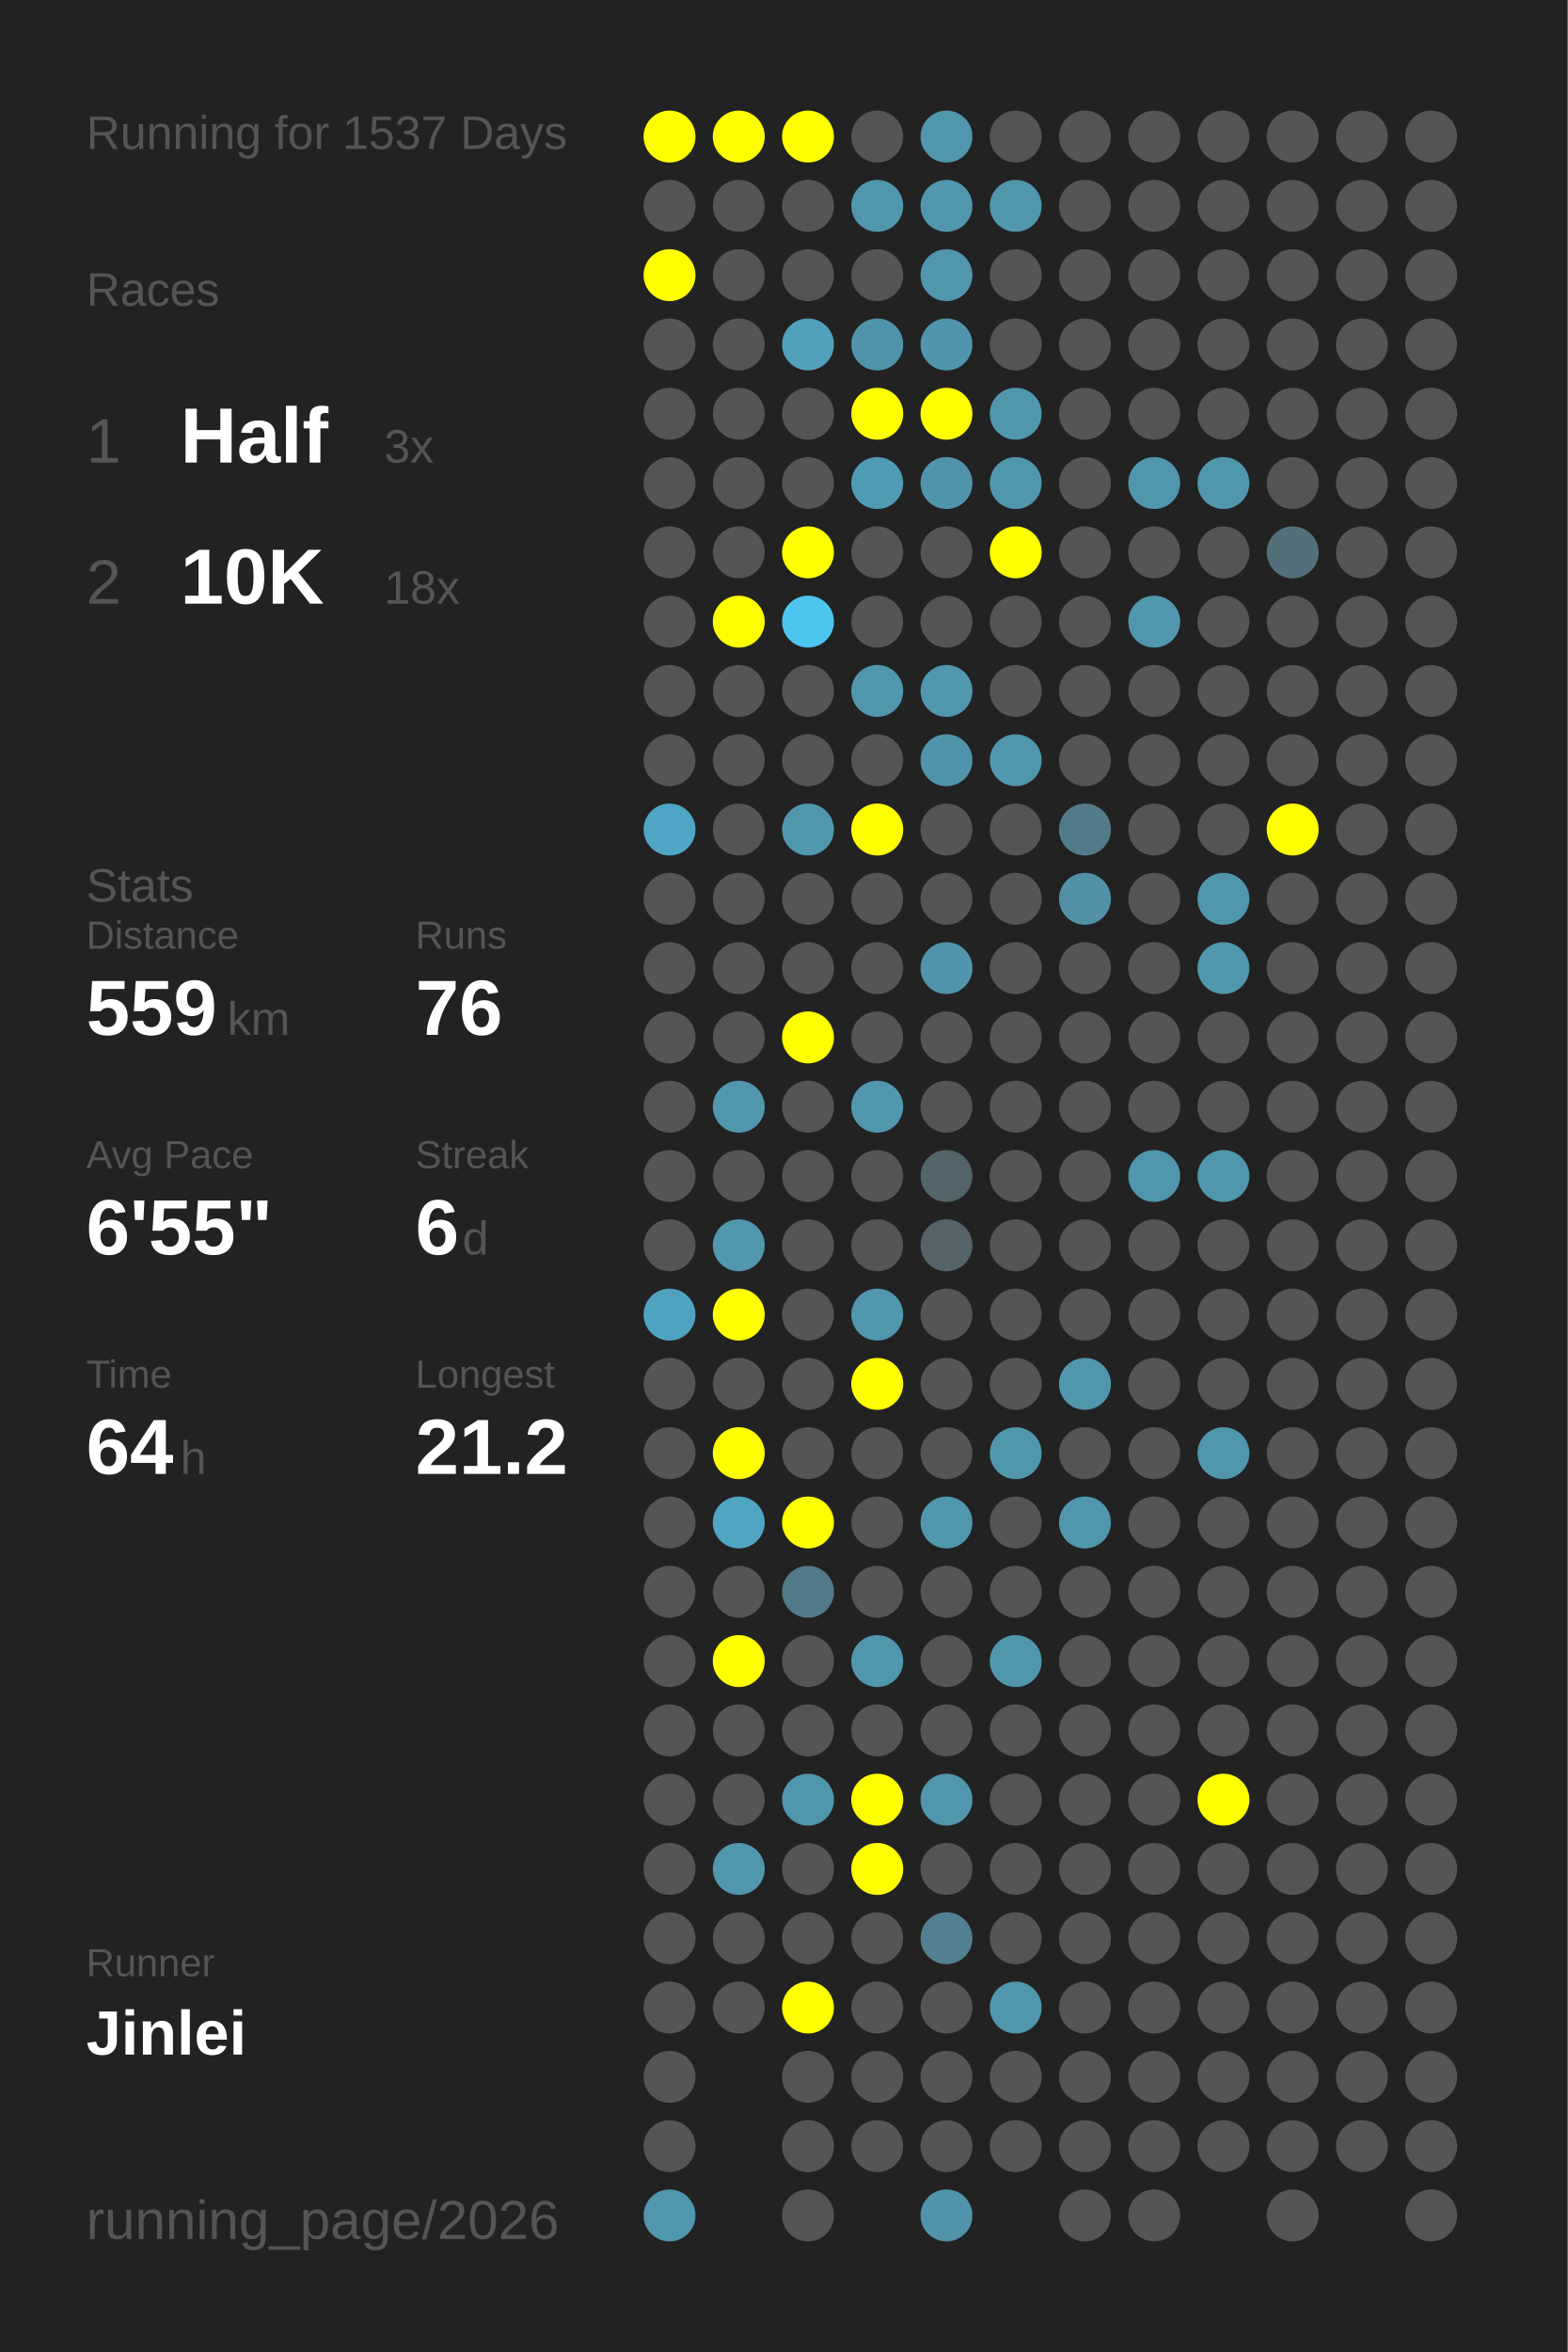
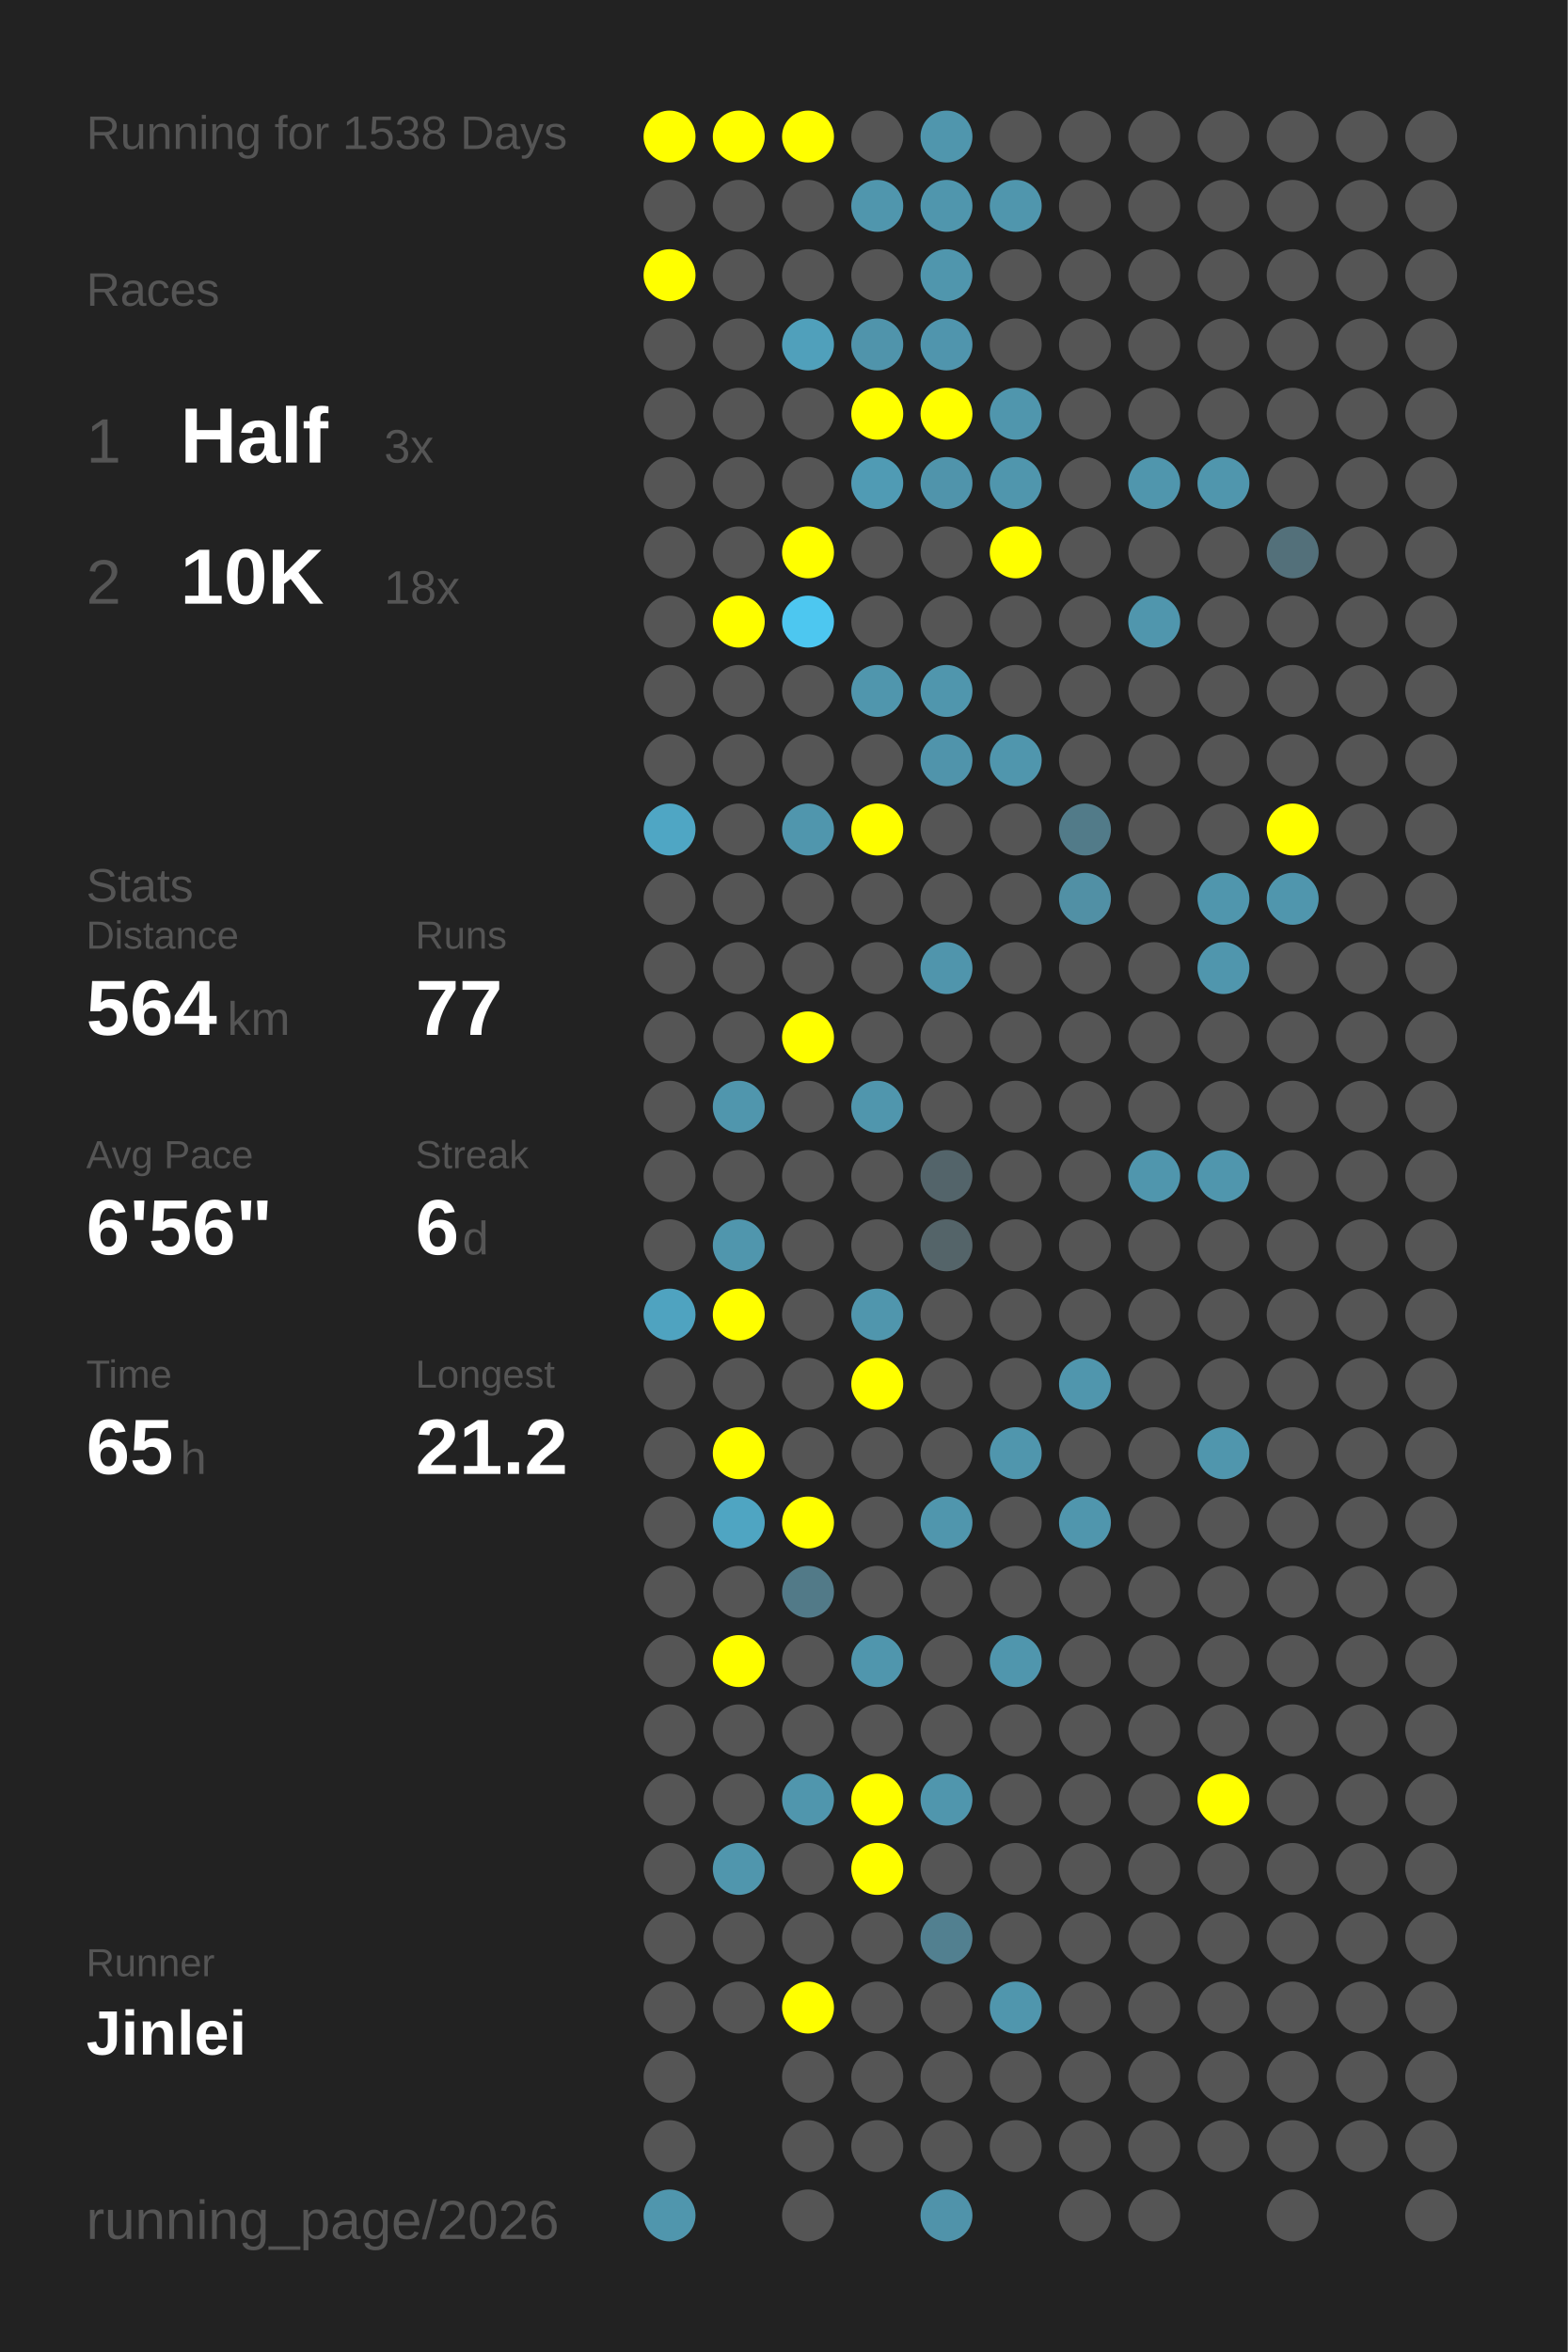
<svg xmlns="http://www.w3.org/2000/svg" baseProfile="full" height="300mm" version="1.1" viewBox="0,0,200,300" width="200mm">
  <defs />
  <rect fill="#222222" height="300" width="200" x="0" y="0" />
-   <text fill="#555555" style="font-size:6px; font-family:Arial;" x="11" y="19">Running for 1537 Days</text>
+   <text fill="#555555" style="font-size:6px; font-family:Arial;" x="11" y="19">Running for 1538 Days</text>
  <text fill="#555555" style="font-size:6px; font-family:Arial;" x="11" y="39">Races</text>
  <text fill="#555555" style="font-size:8px; font-family:Arial;" x="11" y="59">1</text>
  <text fill="#FFFFFF" style="font-size:10px; font-family:Arial; font-weight:bold;" x="23" y="59">Half</text>
  <text fill="#555555" style="font-size:6px; font-family:Arial;" x="49" y="59">3x</text>
  <text fill="#555555" style="font-size:8px; font-family:Arial;" x="11" y="77">2</text>
  <text fill="#FFFFFF" style="font-size:10px; font-family:Arial; font-weight:bold;" x="23" y="77">10K</text>
  <text fill="#555555" style="font-size:6px; font-family:Arial;" x="49" y="77">18x</text>
  <text fill="#555555" style="font-size:6px; font-family:Arial;" x="11" y="115">Stats</text>
  <text fill="#555555" style="font-size:5px; font-family:Arial;" x="11" y="121">Distance</text>
-   <text fill="#FFFFFF" style="font-size:10px; font-family:Arial; font-weight:bold;" x="11" y="132">559</text>
+   <text fill="#FFFFFF" style="font-size:10px; font-family:Arial; font-weight:bold;" x="11" y="132">564</text>
  <text fill="#555555" style="font-size:6px; font-family:Arial;" x="29" y="132">km</text>
  <text fill="#555555" style="font-size:5px; font-family:Arial;" x="53" y="121">Runs</text>
-   <text fill="#FFFFFF" style="font-size:10px; font-family:Arial; font-weight:bold;" x="53" y="132">76</text>
+   <text fill="#FFFFFF" style="font-size:10px; font-family:Arial; font-weight:bold;" x="53" y="132">77</text>
  <text fill="#555555" style="font-size:5px; font-family:Arial;" x="11" y="149">Avg Pace</text>
-   <text fill="#FFFFFF" style="font-size:10px; font-family:Arial; font-weight:bold;" x="11" y="160">6'55"</text>
+   <text fill="#FFFFFF" style="font-size:10px; font-family:Arial; font-weight:bold;" x="11" y="160">6'56"</text>
  <text fill="#555555" style="font-size:5px; font-family:Arial;" x="53" y="149">Streak</text>
  <text fill="#FFFFFF" style="font-size:10px; font-family:Arial; font-weight:bold;" x="53" y="160">6</text>
  <text fill="#555555" style="font-size:6px; font-family:Arial;" x="59" y="160">d</text>
  <text fill="#555555" style="font-size:5px; font-family:Arial;" x="11" y="177">Time</text>
-   <text fill="#FFFFFF" style="font-size:10px; font-family:Arial; font-weight:bold;" x="11" y="188">64</text>
+   <text fill="#FFFFFF" style="font-size:10px; font-family:Arial; font-weight:bold;" x="11" y="188">65</text>
  <text fill="#555555" style="font-size:6px; font-family:Arial;" x="23" y="188">h</text>
  <text fill="#555555" style="font-size:5px; font-family:Arial;" x="53" y="177">Longest</text>
  <text fill="#FFFFFF" style="font-size:10px; font-family:Arial; font-weight:bold;" x="53" y="188">21.2</text>
  <text fill="#555555" style="font-size:5px; font-family:Arial;" x="11" y="252.065">Runner</text>
  <text fill="#FFFFFF" style="font-size:8px; font-family:Arial; font-weight:bold;" x="11" y="262.065">Jinlei</text>
  <text fill="#555555" style="font-size:7px; font-family:Arial;" x="11" y="285.581">running_page/2026</text>
  <circle cx="85.417" cy="17.419" fill="#FFFF00" r="3.312" />
  <circle cx="85.417" cy="26.258" fill="#555555" r="3.312" />
  <circle cx="85.417" cy="35.097" fill="#FFFF00" r="3.312" />
  <circle cx="85.417" cy="43.935" fill="#555555" r="3.312" />
  <circle cx="85.417" cy="52.774" fill="#555555" r="3.312" />
  <circle cx="85.417" cy="61.613" fill="#555555" r="3.312" />
  <circle cx="85.417" cy="70.452" fill="#555555" r="3.312" />
  <circle cx="85.417" cy="79.29" fill="#555555" r="3.312" />
  <circle cx="85.417" cy="88.129" fill="#555555" r="3.312" />
  <circle cx="85.417" cy="96.968" fill="#555555" r="3.312" />
  <circle cx="85.417" cy="105.806" fill="#4fa6c4" r="3.312" />
  <circle cx="85.417" cy="114.645" fill="#555555" r="3.312" />
  <circle cx="85.417" cy="123.484" fill="#555555" r="3.312" />
  <circle cx="85.417" cy="132.323" fill="#555555" r="3.312" />
  <circle cx="85.417" cy="141.161" fill="#555555" r="3.312" />
  <circle cx="85.417" cy="150" fill="#555555" r="3.312" />
  <circle cx="85.417" cy="158.839" fill="#555555" r="3.312" />
  <circle cx="85.417" cy="167.677" fill="#4fa3c0" r="3.312" />
  <circle cx="85.417" cy="176.516" fill="#555555" r="3.312" />
  <circle cx="85.417" cy="185.355" fill="#555555" r="3.312" />
  <circle cx="85.417" cy="194.194" fill="#555555" r="3.312" />
  <circle cx="85.417" cy="203.032" fill="#555555" r="3.312" />
  <circle cx="85.417" cy="211.871" fill="#555555" r="3.312" />
  <circle cx="85.417" cy="220.71" fill="#555555" r="3.312" />
  <circle cx="85.417" cy="229.548" fill="#555555" r="3.312" />
  <circle cx="85.417" cy="238.387" fill="#555555" r="3.312" />
  <circle cx="85.417" cy="247.226" fill="#555555" r="3.312" />
  <circle cx="85.417" cy="256.065" fill="#555555" r="3.312" />
  <circle cx="85.417" cy="264.903" fill="#555555" r="3.312" />
  <circle cx="85.417" cy="273.742" fill="#555555" r="3.312" />
  <circle cx="85.417" cy="282.581" fill="#5096ad" r="3.312" />
  <circle cx="94.25" cy="17.419" fill="#FFFF00" r="3.312" />
  <circle cx="94.25" cy="26.258" fill="#555555" r="3.312" />
  <circle cx="94.25" cy="35.097" fill="#555555" r="3.312" />
  <circle cx="94.25" cy="43.935" fill="#555555" r="3.312" />
  <circle cx="94.25" cy="52.774" fill="#555555" r="3.312" />
  <circle cx="94.25" cy="61.613" fill="#555555" r="3.312" />
  <circle cx="94.25" cy="70.452" fill="#555555" r="3.312" />
  <circle cx="94.25" cy="79.29" fill="#FFFF00" r="3.312" />
  <circle cx="94.25" cy="88.129" fill="#555555" r="3.312" />
  <circle cx="94.25" cy="96.968" fill="#555555" r="3.312" />
  <circle cx="94.25" cy="105.806" fill="#555555" r="3.312" />
  <circle cx="94.25" cy="114.645" fill="#555555" r="3.312" />
  <circle cx="94.25" cy="123.484" fill="#555555" r="3.312" />
  <circle cx="94.25" cy="132.323" fill="#555555" r="3.312" />
  <circle cx="94.25" cy="141.161" fill="#5096ad" r="3.312" />
  <circle cx="94.25" cy="150" fill="#555555" r="3.312" />
  <circle cx="94.25" cy="158.839" fill="#5096ad" r="3.312" />
  <circle cx="94.25" cy="167.677" fill="#FFFF00" r="3.312" />
  <circle cx="94.25" cy="176.516" fill="#555555" r="3.312" />
  <circle cx="94.25" cy="185.355" fill="#FFFF00" r="3.312" />
  <circle cx="94.25" cy="194.194" fill="#4fa5c2" r="3.312" />
  <circle cx="94.25" cy="203.032" fill="#555555" r="3.312" />
  <circle cx="94.25" cy="211.871" fill="#FFFF00" r="3.312" />
  <circle cx="94.25" cy="220.71" fill="#555555" r="3.312" />
  <circle cx="94.25" cy="229.548" fill="#555555" r="3.312" />
  <circle cx="94.25" cy="238.387" fill="#5096ad" r="3.312" />
  <circle cx="94.25" cy="247.226" fill="#555555" r="3.312" />
  <circle cx="94.25" cy="256.065" fill="#555555" r="3.312" />
  <circle cx="103.083" cy="17.419" fill="#FFFF00" r="3.312" />
  <circle cx="103.083" cy="26.258" fill="#555555" r="3.312" />
  <circle cx="103.083" cy="35.097" fill="#555555" r="3.312" />
  <circle cx="103.083" cy="43.935" fill="#50a0bb" r="3.312" />
  <circle cx="103.083" cy="52.774" fill="#555555" r="3.312" />
  <circle cx="103.083" cy="61.613" fill="#555555" r="3.312" />
  <circle cx="103.083" cy="70.452" fill="#FFFF00" r="3.312" />
  <circle cx="103.083" cy="79.29" fill="#4dc7f0" r="3.312" />
  <circle cx="103.083" cy="88.129" fill="#555555" r="3.312" />
  <circle cx="103.083" cy="96.968" fill="#555555" r="3.312" />
  <circle cx="103.083" cy="105.806" fill="#5096ad" r="3.312" />
  <circle cx="103.083" cy="114.645" fill="#555555" r="3.312" />
  <circle cx="103.083" cy="123.484" fill="#555555" r="3.312" />
  <circle cx="103.083" cy="132.323" fill="#FFFF00" r="3.312" />
  <circle cx="103.083" cy="141.161" fill="#555555" r="3.312" />
  <circle cx="103.083" cy="150" fill="#555555" r="3.312" />
  <circle cx="103.083" cy="158.839" fill="#555555" r="3.312" />
  <circle cx="103.083" cy="167.677" fill="#555555" r="3.312" />
  <circle cx="103.083" cy="176.516" fill="#555555" r="3.312" />
  <circle cx="103.083" cy="185.355" fill="#555555" r="3.312" />
  <circle cx="103.083" cy="194.194" fill="#FFFF00" r="3.312" />
  <circle cx="103.083" cy="203.032" fill="#527a88" r="3.312" />
  <circle cx="103.083" cy="211.871" fill="#555555" r="3.312" />
  <circle cx="103.083" cy="220.71" fill="#555555" r="3.312" />
  <circle cx="103.083" cy="229.548" fill="#5096ad" r="3.312" />
  <circle cx="103.083" cy="238.387" fill="#555555" r="3.312" />
  <circle cx="103.083" cy="247.226" fill="#555555" r="3.312" />
  <circle cx="103.083" cy="256.065" fill="#FFFF00" r="3.312" />
  <circle cx="103.083" cy="264.903" fill="#555555" r="3.312" />
  <circle cx="103.083" cy="273.742" fill="#555555" r="3.312" />
  <circle cx="103.083" cy="282.581" fill="#555555" r="3.312" />
  <circle cx="111.917" cy="17.419" fill="#555555" r="3.312" />
  <circle cx="111.917" cy="26.258" fill="#5096ad" r="3.312" />
  <circle cx="111.917" cy="35.097" fill="#555555" r="3.312" />
  <circle cx="111.917" cy="43.935" fill="#5094ab" r="3.312" />
  <circle cx="111.917" cy="52.774" fill="#FFFF00" r="3.312" />
  <circle cx="111.917" cy="61.613" fill="#509bb4" r="3.312" />
  <circle cx="111.917" cy="70.452" fill="#555555" r="3.312" />
  <circle cx="111.917" cy="79.29" fill="#555555" r="3.312" />
  <circle cx="111.917" cy="88.129" fill="#5096ad" r="3.312" />
  <circle cx="111.917" cy="96.968" fill="#555555" r="3.312" />
  <circle cx="111.917" cy="105.806" fill="#FFFF00" r="3.312" />
  <circle cx="111.917" cy="114.645" fill="#555555" r="3.312" />
  <circle cx="111.917" cy="123.484" fill="#555555" r="3.312" />
  <circle cx="111.917" cy="132.323" fill="#555555" r="3.312" />
  <circle cx="111.917" cy="141.161" fill="#5096ad" r="3.312" />
  <circle cx="111.917" cy="150" fill="#555555" r="3.312" />
  <circle cx="111.917" cy="158.839" fill="#555555" r="3.312" />
  <circle cx="111.917" cy="167.677" fill="#5096ad" r="3.312" />
  <circle cx="111.917" cy="176.516" fill="#FFFF00" r="3.312" />
  <circle cx="111.917" cy="185.355" fill="#555555" r="3.312" />
  <circle cx="111.917" cy="194.194" fill="#555555" r="3.312" />
  <circle cx="111.917" cy="203.032" fill="#555555" r="3.312" />
  <circle cx="111.917" cy="211.871" fill="#5096ad" r="3.312" />
  <circle cx="111.917" cy="220.71" fill="#555555" r="3.312" />
  <circle cx="111.917" cy="229.548" fill="#FFFF00" r="3.312" />
  <circle cx="111.917" cy="238.387" fill="#FFFF00" r="3.312" />
  <circle cx="111.917" cy="247.226" fill="#555555" r="3.312" />
  <circle cx="111.917" cy="256.065" fill="#555555" r="3.312" />
  <circle cx="111.917" cy="264.903" fill="#555555" r="3.312" />
  <circle cx="111.917" cy="273.742" fill="#555555" r="3.312" />
  <circle cx="120.75" cy="17.419" fill="#5096ad" r="3.312" />
  <circle cx="120.75" cy="26.258" fill="#5096ad" r="3.312" />
  <circle cx="120.75" cy="35.097" fill="#5096ad" r="3.312" />
  <circle cx="120.75" cy="43.935" fill="#5095ad" r="3.312" />
  <circle cx="120.75" cy="52.774" fill="#FFFF00" r="3.312" />
  <circle cx="120.75" cy="61.613" fill="#5094ab" r="3.312" />
  <circle cx="120.75" cy="70.452" fill="#555555" r="3.312" />
  <circle cx="120.75" cy="79.29" fill="#555555" r="3.312" />
  <circle cx="120.75" cy="88.129" fill="#5096ad" r="3.312" />
  <circle cx="120.75" cy="96.968" fill="#5094ab" r="3.312" />
  <circle cx="120.75" cy="105.806" fill="#555555" r="3.312" />
  <circle cx="120.75" cy="114.645" fill="#555555" r="3.312" />
  <circle cx="120.75" cy="123.484" fill="#5095ac" r="3.312" />
  <circle cx="120.75" cy="132.323" fill="#555555" r="3.312" />
  <circle cx="120.75" cy="141.161" fill="#555555" r="3.312" />
  <circle cx="120.75" cy="150" fill="#53646a" r="3.312" />
  <circle cx="120.75" cy="158.839" fill="#546469" r="3.312" />
  <circle cx="120.75" cy="167.677" fill="#555555" r="3.312" />
  <circle cx="120.75" cy="176.516" fill="#555555" r="3.312" />
  <circle cx="120.75" cy="185.355" fill="#555555" r="3.312" />
  <circle cx="120.75" cy="194.194" fill="#5096ad" r="3.312" />
  <circle cx="120.75" cy="203.032" fill="#555555" r="3.312" />
  <circle cx="120.75" cy="211.871" fill="#555555" r="3.312" />
  <circle cx="120.75" cy="220.71" fill="#555555" r="3.312" />
  <circle cx="120.75" cy="229.548" fill="#5096ad" r="3.312" />
  <circle cx="120.75" cy="238.387" fill="#555555" r="3.312" />
  <circle cx="120.75" cy="247.226" fill="#528090" r="3.312" />
  <circle cx="120.75" cy="256.065" fill="#555555" r="3.312" />
  <circle cx="120.75" cy="264.903" fill="#555555" r="3.312" />
  <circle cx="120.75" cy="273.742" fill="#555555" r="3.312" />
  <circle cx="120.75" cy="282.581" fill="#5093aa" r="3.312" />
  <circle cx="129.583" cy="17.419" fill="#555555" r="3.312" />
  <circle cx="129.583" cy="26.258" fill="#5096ad" r="3.312" />
  <circle cx="129.583" cy="35.097" fill="#555555" r="3.312" />
  <circle cx="129.583" cy="43.935" fill="#555555" r="3.312" />
  <circle cx="129.583" cy="52.774" fill="#5096ad" r="3.312" />
  <circle cx="129.583" cy="61.613" fill="#5096ad" r="3.312" />
  <circle cx="129.583" cy="70.452" fill="#FFFF00" r="3.312" />
  <circle cx="129.583" cy="79.29" fill="#555555" r="3.312" />
  <circle cx="129.583" cy="88.129" fill="#555555" r="3.312" />
  <circle cx="129.583" cy="96.968" fill="#5096ad" r="3.312" />
  <circle cx="129.583" cy="105.806" fill="#555555" r="3.312" />
  <circle cx="129.583" cy="114.645" fill="#555555" r="3.312" />
  <circle cx="129.583" cy="123.484" fill="#555555" r="3.312" />
  <circle cx="129.583" cy="132.323" fill="#555555" r="3.312" />
  <circle cx="129.583" cy="141.161" fill="#555555" r="3.312" />
  <circle cx="129.583" cy="150" fill="#555555" r="3.312" />
  <circle cx="129.583" cy="158.839" fill="#555555" r="3.312" />
  <circle cx="129.583" cy="167.677" fill="#555555" r="3.312" />
  <circle cx="129.583" cy="176.516" fill="#555555" r="3.312" />
  <circle cx="129.583" cy="185.355" fill="#5096ad" r="3.312" />
  <circle cx="129.583" cy="194.194" fill="#555555" r="3.312" />
  <circle cx="129.583" cy="203.032" fill="#555555" r="3.312" />
  <circle cx="129.583" cy="211.871" fill="#5096ad" r="3.312" />
  <circle cx="129.583" cy="220.71" fill="#555555" r="3.312" />
  <circle cx="129.583" cy="229.548" fill="#555555" r="3.312" />
  <circle cx="129.583" cy="238.387" fill="#555555" r="3.312" />
  <circle cx="129.583" cy="247.226" fill="#555555" r="3.312" />
  <circle cx="129.583" cy="256.065" fill="#5096ad" r="3.312" />
  <circle cx="129.583" cy="264.903" fill="#555555" r="3.312" />
  <circle cx="129.583" cy="273.742" fill="#555555" r="3.312" />
  <circle cx="138.417" cy="17.419" fill="#555555" r="3.312" />
  <circle cx="138.417" cy="26.258" fill="#555555" r="3.312" />
  <circle cx="138.417" cy="35.097" fill="#555555" r="3.312" />
  <circle cx="138.417" cy="43.935" fill="#555555" r="3.312" />
  <circle cx="138.417" cy="52.774" fill="#555555" r="3.312" />
  <circle cx="138.417" cy="61.613" fill="#555555" r="3.312" />
  <circle cx="138.417" cy="70.452" fill="#555555" r="3.312" />
  <circle cx="138.417" cy="79.29" fill="#555555" r="3.312" />
  <circle cx="138.417" cy="88.129" fill="#555555" r="3.312" />
  <circle cx="138.417" cy="96.968" fill="#555555" r="3.312" />
  <circle cx="138.417" cy="105.806" fill="#527b89" r="3.312" />
  <circle cx="138.417" cy="114.645" fill="#5190a5" r="3.312" />
  <circle cx="138.417" cy="123.484" fill="#555555" r="3.312" />
  <circle cx="138.417" cy="132.323" fill="#555555" r="3.312" />
  <circle cx="138.417" cy="141.161" fill="#555555" r="3.312" />
  <circle cx="138.417" cy="150" fill="#555555" r="3.312" />
  <circle cx="138.417" cy="158.839" fill="#555555" r="3.312" />
  <circle cx="138.417" cy="167.677" fill="#555555" r="3.312" />
  <circle cx="138.417" cy="176.516" fill="#5096ad" r="3.312" />
  <circle cx="138.417" cy="185.355" fill="#555555" r="3.312" />
  <circle cx="138.417" cy="194.194" fill="#5096ad" r="3.312" />
  <circle cx="138.417" cy="203.032" fill="#555555" r="3.312" />
  <circle cx="138.417" cy="211.871" fill="#555555" r="3.312" />
  <circle cx="138.417" cy="220.71" fill="#555555" r="3.312" />
  <circle cx="138.417" cy="229.548" fill="#555555" r="3.312" />
  <circle cx="138.417" cy="238.387" fill="#555555" r="3.312" />
  <circle cx="138.417" cy="247.226" fill="#555555" r="3.312" />
  <circle cx="138.417" cy="256.065" fill="#555555" r="3.312" />
  <circle cx="138.417" cy="264.903" fill="#555555" r="3.312" />
  <circle cx="138.417" cy="273.742" fill="#555555" r="3.312" />
  <circle cx="138.417" cy="282.581" fill="#555555" r="3.312" />
  <circle cx="147.25" cy="17.419" fill="#555555" r="3.312" />
  <circle cx="147.25" cy="26.258" fill="#555555" r="3.312" />
  <circle cx="147.25" cy="35.097" fill="#555555" r="3.312" />
  <circle cx="147.25" cy="43.935" fill="#555555" r="3.312" />
  <circle cx="147.25" cy="52.774" fill="#555555" r="3.312" />
  <circle cx="147.25" cy="61.613" fill="#5096ad" r="3.312" />
  <circle cx="147.25" cy="70.452" fill="#555555" r="3.312" />
  <circle cx="147.25" cy="79.29" fill="#5096ad" r="3.312" />
  <circle cx="147.25" cy="88.129" fill="#555555" r="3.312" />
  <circle cx="147.25" cy="96.968" fill="#555555" r="3.312" />
  <circle cx="147.25" cy="105.806" fill="#555555" r="3.312" />
  <circle cx="147.25" cy="114.645" fill="#555555" r="3.312" />
  <circle cx="147.25" cy="123.484" fill="#555555" r="3.312" />
  <circle cx="147.25" cy="132.323" fill="#555555" r="3.312" />
  <circle cx="147.25" cy="141.161" fill="#555555" r="3.312" />
  <circle cx="147.25" cy="150" fill="#5096ad" r="3.312" />
  <circle cx="147.25" cy="158.839" fill="#555555" r="3.312" />
  <circle cx="147.25" cy="167.677" fill="#555555" r="3.312" />
  <circle cx="147.25" cy="176.516" fill="#555555" r="3.312" />
  <circle cx="147.25" cy="185.355" fill="#555555" r="3.312" />
  <circle cx="147.25" cy="194.194" fill="#555555" r="3.312" />
  <circle cx="147.25" cy="203.032" fill="#555555" r="3.312" />
  <circle cx="147.25" cy="211.871" fill="#555555" r="3.312" />
  <circle cx="147.25" cy="220.71" fill="#555555" r="3.312" />
  <circle cx="147.25" cy="229.548" fill="#555555" r="3.312" />
  <circle cx="147.25" cy="238.387" fill="#555555" r="3.312" />
  <circle cx="147.25" cy="247.226" fill="#555555" r="3.312" />
  <circle cx="147.25" cy="256.065" fill="#555555" r="3.312" />
  <circle cx="147.25" cy="264.903" fill="#555555" r="3.312" />
  <circle cx="147.25" cy="273.742" fill="#555555" r="3.312" />
  <circle cx="147.25" cy="282.581" fill="#555555" r="3.312" />
  <circle cx="156.083" cy="17.419" fill="#555555" r="3.312" />
  <circle cx="156.083" cy="26.258" fill="#555555" r="3.312" />
  <circle cx="156.083" cy="35.097" fill="#555555" r="3.312" />
  <circle cx="156.083" cy="43.935" fill="#555555" r="3.312" />
  <circle cx="156.083" cy="52.774" fill="#555555" r="3.312" />
  <circle cx="156.083" cy="61.613" fill="#5096ad" r="3.312" />
  <circle cx="156.083" cy="70.452" fill="#555555" r="3.312" />
  <circle cx="156.083" cy="79.29" fill="#555555" r="3.312" />
  <circle cx="156.083" cy="88.129" fill="#555555" r="3.312" />
  <circle cx="156.083" cy="96.968" fill="#555555" r="3.312" />
  <circle cx="156.083" cy="105.806" fill="#555555" r="3.312" />
  <circle cx="156.083" cy="114.645" fill="#5096ad" r="3.312" />
  <circle cx="156.083" cy="123.484" fill="#5096ad" r="3.312" />
  <circle cx="156.083" cy="132.323" fill="#555555" r="3.312" />
  <circle cx="156.083" cy="141.161" fill="#555555" r="3.312" />
  <circle cx="156.083" cy="150" fill="#5096ad" r="3.312" />
  <circle cx="156.083" cy="158.839" fill="#555555" r="3.312" />
  <circle cx="156.083" cy="167.677" fill="#555555" r="3.312" />
  <circle cx="156.083" cy="176.516" fill="#555555" r="3.312" />
  <circle cx="156.083" cy="185.355" fill="#5096ad" r="3.312" />
  <circle cx="156.083" cy="194.194" fill="#555555" r="3.312" />
  <circle cx="156.083" cy="203.032" fill="#555555" r="3.312" />
  <circle cx="156.083" cy="211.871" fill="#555555" r="3.312" />
  <circle cx="156.083" cy="220.71" fill="#555555" r="3.312" />
  <circle cx="156.083" cy="229.548" fill="#FFFF00" r="3.312" />
  <circle cx="156.083" cy="238.387" fill="#555555" r="3.312" />
  <circle cx="156.083" cy="247.226" fill="#555555" r="3.312" />
  <circle cx="156.083" cy="256.065" fill="#555555" r="3.312" />
  <circle cx="156.083" cy="264.903" fill="#555555" r="3.312" />
  <circle cx="156.083" cy="273.742" fill="#555555" r="3.312" />
  <circle cx="164.917" cy="17.419" fill="#555555" r="3.312" />
  <circle cx="164.917" cy="26.258" fill="#555555" r="3.312" />
  <circle cx="164.917" cy="35.097" fill="#555555" r="3.312" />
  <circle cx="164.917" cy="43.935" fill="#555555" r="3.312" />
  <circle cx="164.917" cy="52.774" fill="#555555" r="3.312" />
  <circle cx="164.917" cy="61.613" fill="#555555" r="3.312" />
  <circle cx="164.917" cy="70.452" fill="#53707a" r="3.312" />
  <circle cx="164.917" cy="79.29" fill="#555555" r="3.312" />
  <circle cx="164.917" cy="88.129" fill="#555555" r="3.312" />
  <circle cx="164.917" cy="96.968" fill="#555555" r="3.312" />
  <circle cx="164.917" cy="105.806" fill="#FFFF00" r="3.312" />
-   <circle cx="164.917" cy="114.645" fill="#555555" r="3.312" />
+   <circle cx="164.917" cy="114.645" fill="#5096ad" r="3.312" />
  <circle cx="164.917" cy="123.484" fill="#555555" r="3.312" />
  <circle cx="164.917" cy="132.323" fill="#555555" r="3.312" />
  <circle cx="164.917" cy="141.161" fill="#555555" r="3.312" />
  <circle cx="164.917" cy="150" fill="#555555" r="3.312" />
  <circle cx="164.917" cy="158.839" fill="#555555" r="3.312" />
  <circle cx="164.917" cy="167.677" fill="#555555" r="3.312" />
  <circle cx="164.917" cy="176.516" fill="#555555" r="3.312" />
  <circle cx="164.917" cy="185.355" fill="#555555" r="3.312" />
  <circle cx="164.917" cy="194.194" fill="#555555" r="3.312" />
  <circle cx="164.917" cy="203.032" fill="#555555" r="3.312" />
  <circle cx="164.917" cy="211.871" fill="#555555" r="3.312" />
  <circle cx="164.917" cy="220.71" fill="#555555" r="3.312" />
  <circle cx="164.917" cy="229.548" fill="#555555" r="3.312" />
  <circle cx="164.917" cy="238.387" fill="#555555" r="3.312" />
  <circle cx="164.917" cy="247.226" fill="#555555" r="3.312" />
  <circle cx="164.917" cy="256.065" fill="#555555" r="3.312" />
  <circle cx="164.917" cy="264.903" fill="#555555" r="3.312" />
  <circle cx="164.917" cy="273.742" fill="#555555" r="3.312" />
  <circle cx="164.917" cy="282.581" fill="#555555" r="3.312" />
  <circle cx="173.75" cy="17.419" fill="#555555" r="3.312" />
  <circle cx="173.75" cy="26.258" fill="#555555" r="3.312" />
  <circle cx="173.75" cy="35.097" fill="#555555" r="3.312" />
  <circle cx="173.75" cy="43.935" fill="#555555" r="3.312" />
  <circle cx="173.75" cy="52.774" fill="#555555" r="3.312" />
  <circle cx="173.75" cy="61.613" fill="#555555" r="3.312" />
  <circle cx="173.75" cy="70.452" fill="#555555" r="3.312" />
  <circle cx="173.75" cy="79.29" fill="#555555" r="3.312" />
  <circle cx="173.75" cy="88.129" fill="#555555" r="3.312" />
  <circle cx="173.75" cy="96.968" fill="#555555" r="3.312" />
  <circle cx="173.75" cy="105.806" fill="#555555" r="3.312" />
  <circle cx="173.75" cy="114.645" fill="#555555" r="3.312" />
  <circle cx="173.75" cy="123.484" fill="#555555" r="3.312" />
  <circle cx="173.75" cy="132.323" fill="#555555" r="3.312" />
  <circle cx="173.75" cy="141.161" fill="#555555" r="3.312" />
  <circle cx="173.75" cy="150" fill="#555555" r="3.312" />
  <circle cx="173.75" cy="158.839" fill="#555555" r="3.312" />
  <circle cx="173.75" cy="167.677" fill="#555555" r="3.312" />
  <circle cx="173.75" cy="176.516" fill="#555555" r="3.312" />
  <circle cx="173.75" cy="185.355" fill="#555555" r="3.312" />
  <circle cx="173.75" cy="194.194" fill="#555555" r="3.312" />
  <circle cx="173.75" cy="203.032" fill="#555555" r="3.312" />
  <circle cx="173.75" cy="211.871" fill="#555555" r="3.312" />
  <circle cx="173.75" cy="220.71" fill="#555555" r="3.312" />
  <circle cx="173.75" cy="229.548" fill="#555555" r="3.312" />
  <circle cx="173.75" cy="238.387" fill="#555555" r="3.312" />
  <circle cx="173.75" cy="247.226" fill="#555555" r="3.312" />
  <circle cx="173.75" cy="256.065" fill="#555555" r="3.312" />
  <circle cx="173.75" cy="264.903" fill="#555555" r="3.312" />
  <circle cx="173.75" cy="273.742" fill="#555555" r="3.312" />
  <circle cx="182.583" cy="17.419" fill="#555555" r="3.312" />
  <circle cx="182.583" cy="26.258" fill="#555555" r="3.312" />
  <circle cx="182.583" cy="35.097" fill="#555555" r="3.312" />
  <circle cx="182.583" cy="43.935" fill="#555555" r="3.312" />
  <circle cx="182.583" cy="52.774" fill="#555555" r="3.312" />
  <circle cx="182.583" cy="61.613" fill="#555555" r="3.312" />
  <circle cx="182.583" cy="70.452" fill="#555555" r="3.312" />
  <circle cx="182.583" cy="79.29" fill="#555555" r="3.312" />
  <circle cx="182.583" cy="88.129" fill="#555555" r="3.312" />
  <circle cx="182.583" cy="96.968" fill="#555555" r="3.312" />
  <circle cx="182.583" cy="105.806" fill="#555555" r="3.312" />
  <circle cx="182.583" cy="114.645" fill="#555555" r="3.312" />
  <circle cx="182.583" cy="123.484" fill="#555555" r="3.312" />
  <circle cx="182.583" cy="132.323" fill="#555555" r="3.312" />
  <circle cx="182.583" cy="141.161" fill="#555555" r="3.312" />
  <circle cx="182.583" cy="150" fill="#555555" r="3.312" />
  <circle cx="182.583" cy="158.839" fill="#555555" r="3.312" />
  <circle cx="182.583" cy="167.677" fill="#555555" r="3.312" />
  <circle cx="182.583" cy="176.516" fill="#555555" r="3.312" />
  <circle cx="182.583" cy="185.355" fill="#555555" r="3.312" />
  <circle cx="182.583" cy="194.194" fill="#555555" r="3.312" />
  <circle cx="182.583" cy="203.032" fill="#555555" r="3.312" />
  <circle cx="182.583" cy="211.871" fill="#555555" r="3.312" />
  <circle cx="182.583" cy="220.71" fill="#555555" r="3.312" />
  <circle cx="182.583" cy="229.548" fill="#555555" r="3.312" />
  <circle cx="182.583" cy="238.387" fill="#555555" r="3.312" />
  <circle cx="182.583" cy="247.226" fill="#555555" r="3.312" />
  <circle cx="182.583" cy="256.065" fill="#555555" r="3.312" />
  <circle cx="182.583" cy="264.903" fill="#555555" r="3.312" />
  <circle cx="182.583" cy="273.742" fill="#555555" r="3.312" />
  <circle cx="182.583" cy="282.581" fill="#555555" r="3.312" />
</svg>
